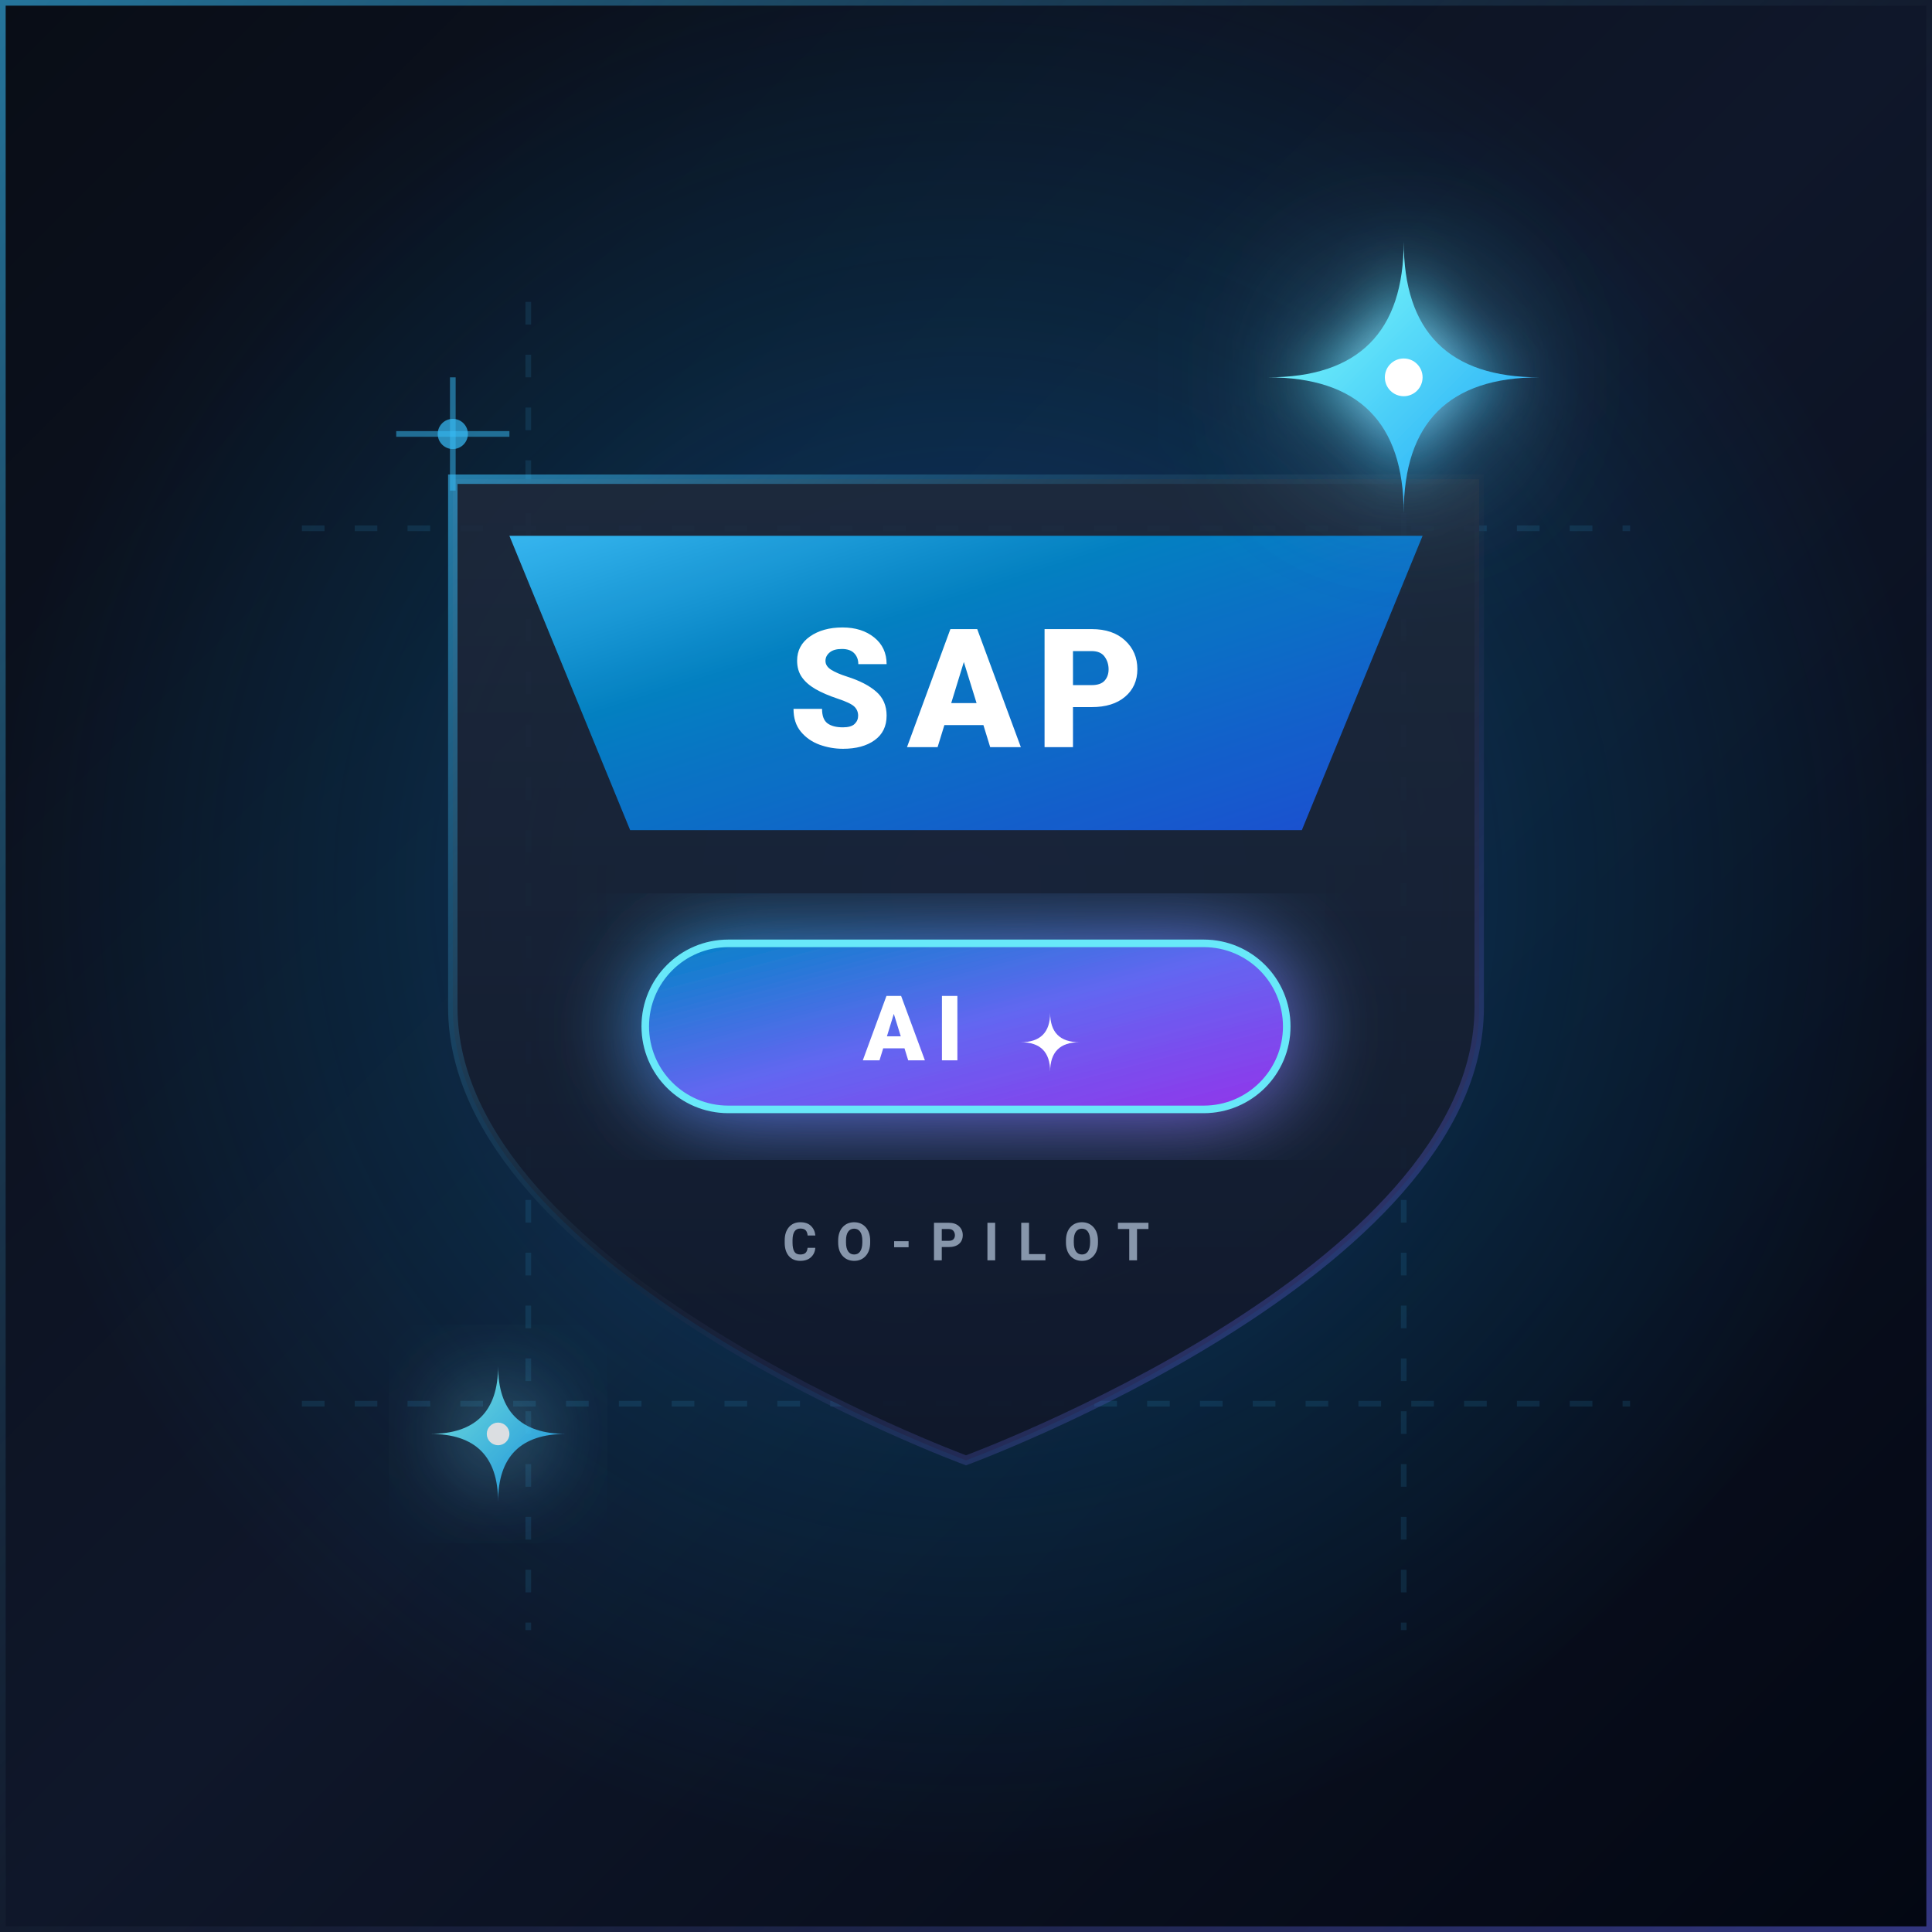
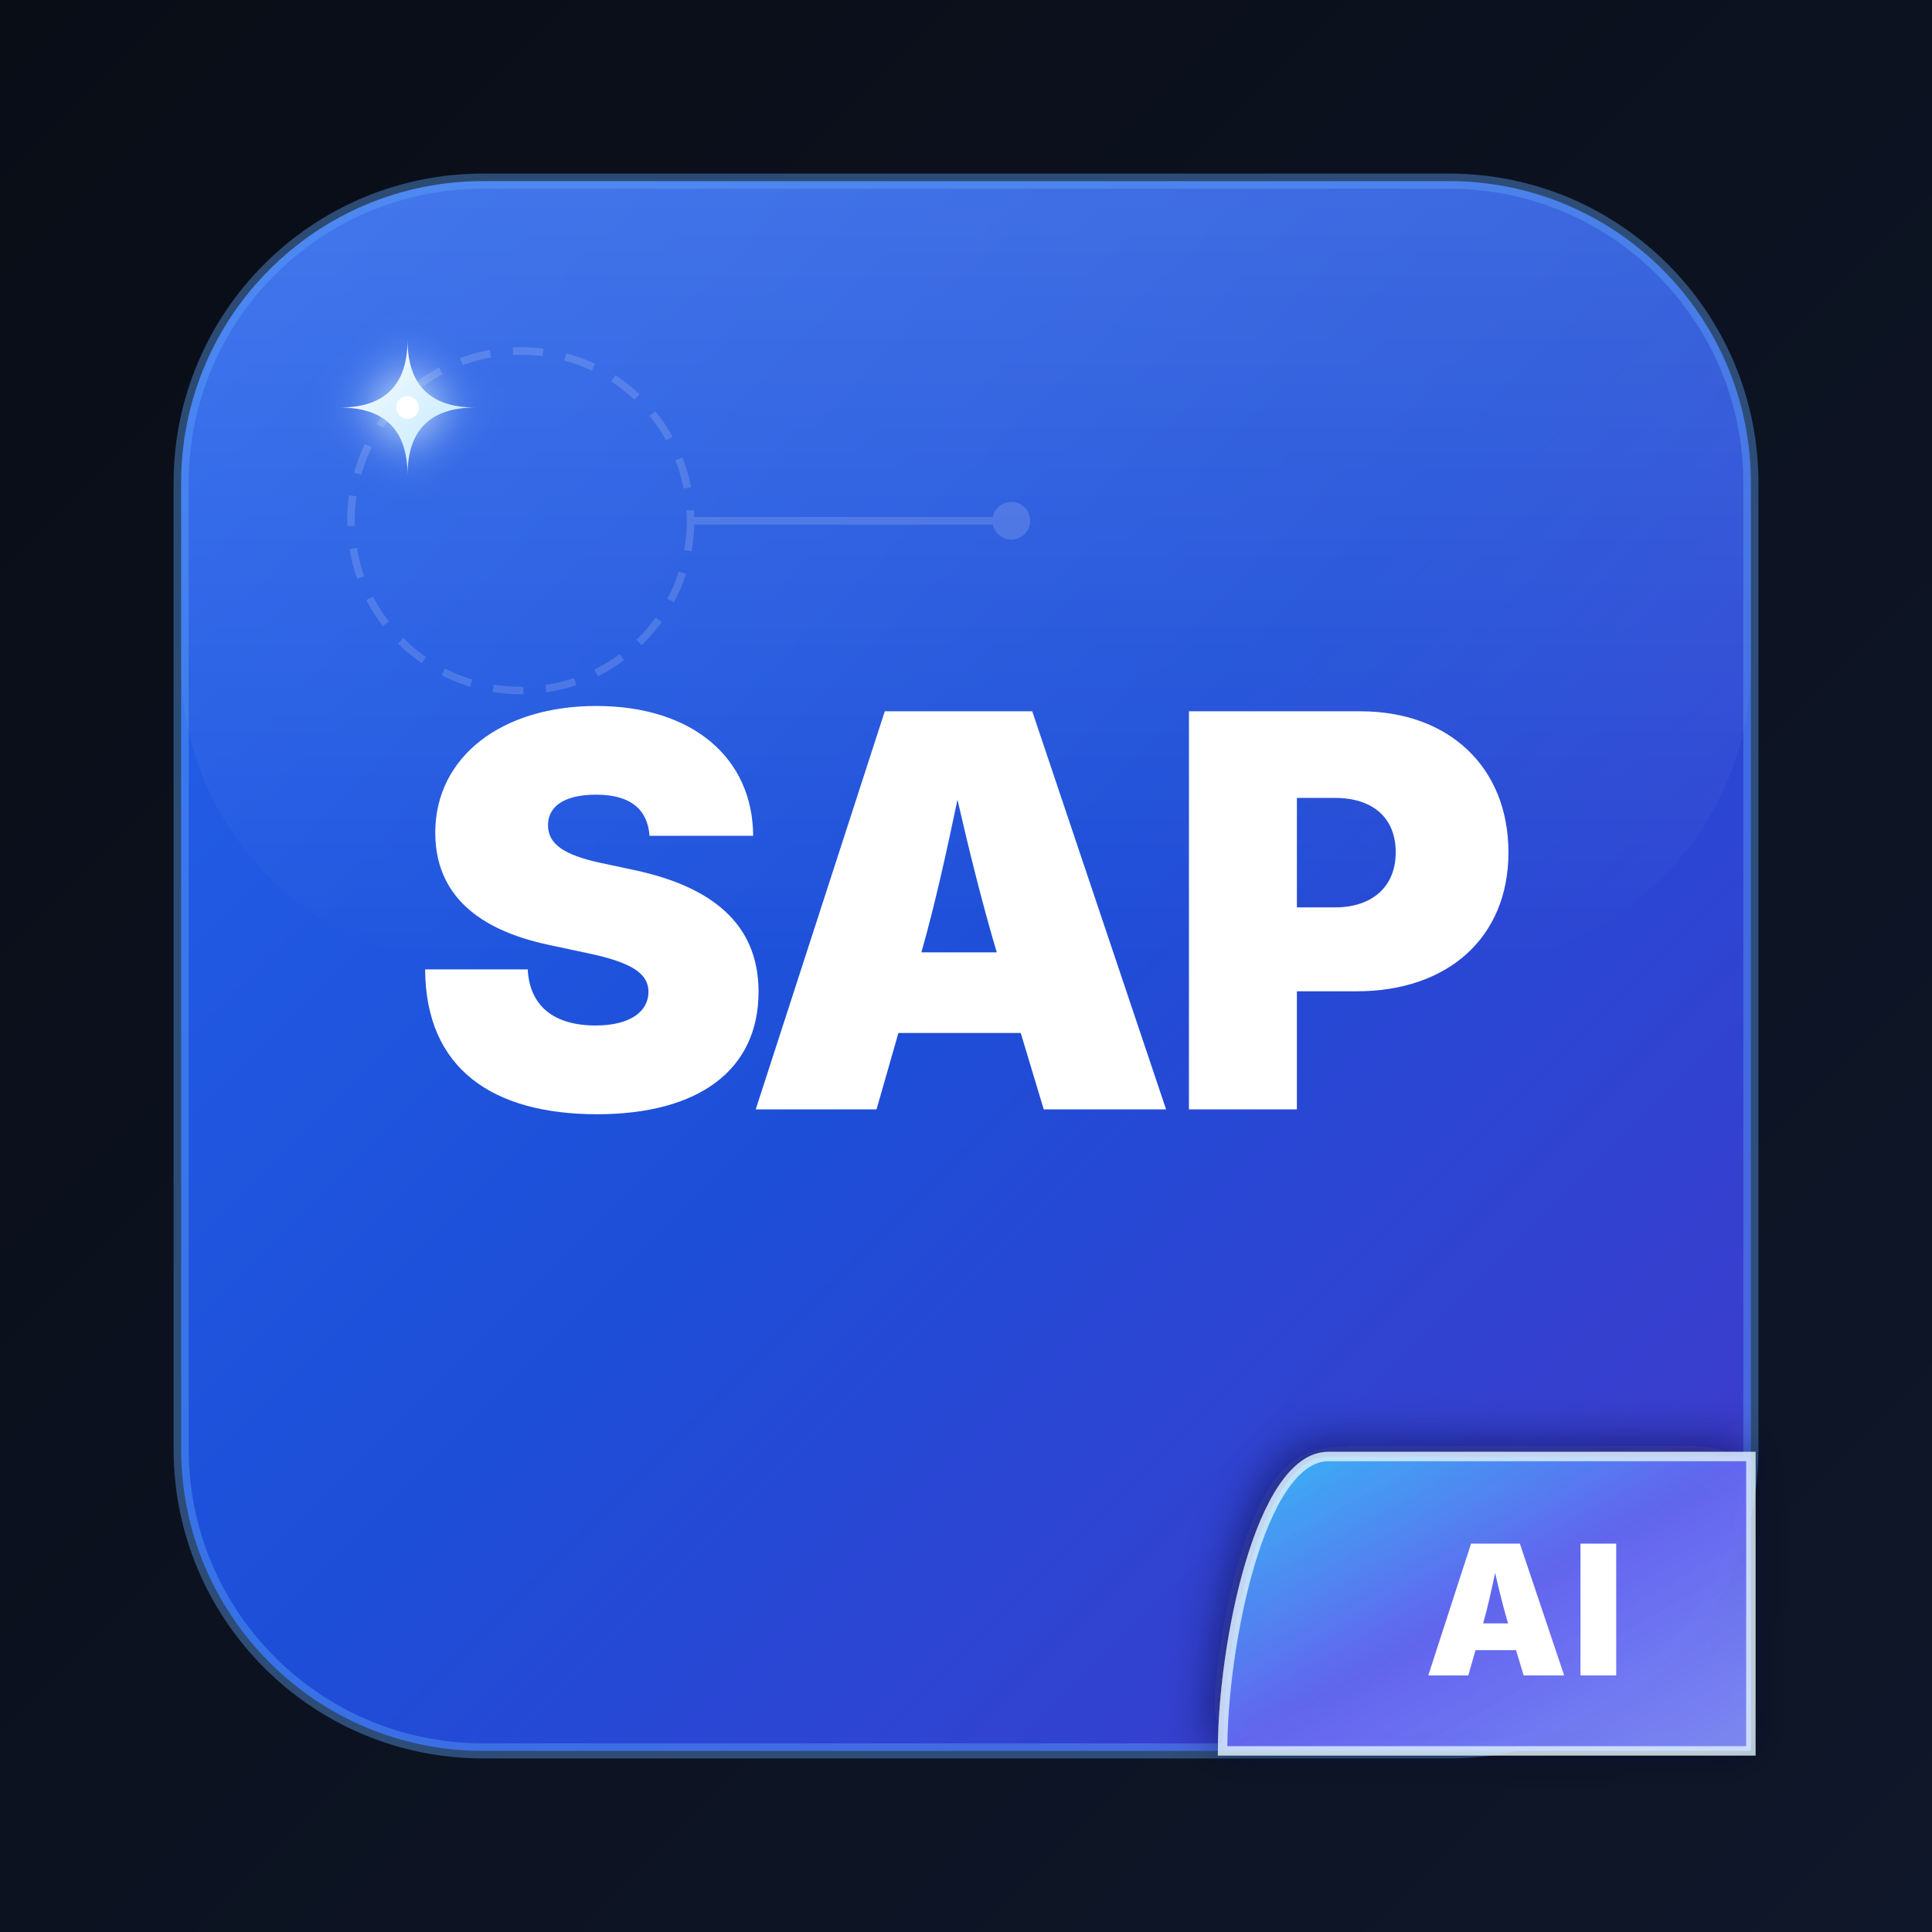
<svg xmlns="http://www.w3.org/2000/svg" viewBox="0 0 512 512" width="512" height="512">
  <defs>
-     <linearGradient id="bgGrad" x1="0%" y1="0%" x2="100%" y2="100%">
+     <linearGradient id="canvasBg" x1="0%" y1="0%" x2="100%" y2="100%">
      <stop offset="0%" stop-color="#090D16" />
-       <stop offset="50%" stop-color="#0F172A" />
-       <stop offset="100%" stop-color="#030712" />
+       <stop offset="100%" stop-color="#0F172A" />
    </linearGradient>
-     <radialGradient id="ambientGlow" cx="50%" cy="46%" r="50%">
-       <stop offset="0%" stop-color="#1D4ED8" stop-opacity="0.45" />
-       <stop offset="60%" stop-color="#0284C7" stop-opacity="0.15" />
-       <stop offset="100%" stop-color="#0284C7" stop-opacity="0" />
-     </radialGradient>
-     <linearGradient id="sapBlueGrad" x1="0%" y1="0%" x2="100%" y2="100%">
+     <linearGradient id="brandGrad" x1="0%" y1="0%" x2="100%" y2="100%">
+       <stop offset="0%" stop-color="#2563EB" />
+       <stop offset="50%" stop-color="#1D4ED8" />
+       <stop offset="100%" stop-color="#4338CA" />
+     </linearGradient>
+     <linearGradient id="topShine" x1="0%" y1="0%" x2="0%" y2="100%">
+       <stop offset="0%" stop-color="#FFFFFF" stop-opacity="0.35" />
+       <stop offset="100%" stop-color="#FFFFFF" stop-opacity="0" />
+     </linearGradient>
+     <linearGradient id="aiBadgeGrad" x1="0%" y1="0%" x2="100%" y2="100%">
      <stop offset="0%" stop-color="#38BDF8" />
-       <stop offset="35%" stop-color="#0284C7" />
-       <stop offset="100%" stop-color="#1D4ED8" />
-     </linearGradient>
-     <linearGradient id="shieldGrad" x1="0%" y1="0%" x2="0%" y2="100%">
-       <stop offset="0%" stop-color="#1E293B" stop-opacity="0.9" />
-       <stop offset="100%" stop-color="#0F172A" stop-opacity="0.95" />
-     </linearGradient>
-     <linearGradient id="aiSparkGrad" x1="0%" y1="0%" x2="100%" y2="100%">
-       <stop offset="0%" stop-color="#FFFFFF" />
-       <stop offset="30%" stop-color="#67E8F9" />
-       <stop offset="70%" stop-color="#38BDF8" />
+       <stop offset="50%" stop-color="#6366F1" />
      <stop offset="100%" stop-color="#818CF8" />
    </linearGradient>
-     <linearGradient id="badgeGrad" x1="0%" y1="0%" x2="100%" y2="100%">
-       <stop offset="0%" stop-color="#0284C7" />
-       <stop offset="50%" stop-color="#6366F1" />
-       <stop offset="100%" stop-color="#9333EA" />
+     <linearGradient id="sparkGrad" x1="0%" y1="0%" x2="100%" y2="100%">
+       <stop offset="0%" stop-color="#FFFFFF" />
+       <stop offset="100%" stop-color="#BAE6FD" />
    </linearGradient>
-     <linearGradient id="borderGrad" x1="0%" y1="0%" x2="100%" y2="100%">
-       <stop offset="0%" stop-color="#38BDF8" stop-opacity="0.6" />
-       <stop offset="50%" stop-color="#1E293B" stop-opacity="0.3" />
-       <stop offset="100%" stop-color="#6366F1" stop-opacity="0.5" />
-     </linearGradient>
-     <filter id="softGlow" x="-30%" y="-30%" width="160%" height="160%">
-       <feGaussianBlur stdDeviation="12" result="blur" />
-       <feComposite in="SourceGraphic" in2="blur" operator="over" />
+     <filter id="badgeShadow" x="-30%" y="-30%" width="160%" height="160%">
+       <feDropShadow dx="-2" dy="-2" stdDeviation="6" flood-color="#0F172A" flood-opacity="0.6" />
    </filter>
-     <filter id="intenseGlow" x="-40%" y="-40%" width="180%" height="180%">
-       <feGaussianBlur stdDeviation="8" result="blur1" />
-       <feGaussianBlur stdDeviation="20" result="blur2" />
+     <filter id="sparkGlow" x="-50%" y="-50%" width="200%" height="200%">
+       <feGaussianBlur in="SourceGraphic" stdDeviation="6" result="blur" />
      <feMerge>
-         <feMergeNode in="blur2" />
-         <feMergeNode in="blur1" />
+         <feMergeNode in="blur" />
        <feMergeNode in="SourceGraphic" />
      </feMerge>
    </filter>
  </defs>
-   <rect x="0" y="0" width="512" height="512" rx="0" fill="url(#bgGrad)" />
-   <rect x="0" y="0" width="512" height="512" rx="0" fill="url(#ambientGlow)" />
-   <rect x="0" y="0" width="512" height="512" rx="0" fill="none" stroke="url(#borderGrad)" stroke-width="3" />
-   <g opacity="0.12" stroke="#38BDF8" stroke-width="1.5">
-     <line x1="80" y1="140" x2="432" y2="140" stroke-dasharray="6,8" />
-     <line x1="80" y1="372" x2="432" y2="372" stroke-dasharray="6,8" />
-     <line x1="140" y1="80" x2="140" y2="432" stroke-dasharray="6,8" />
-     <line x1="372" y1="80" x2="372" y2="432" stroke-dasharray="6,8" />
+   <rect width="512" height="512" fill="url(#canvasBg)" />
+   <g transform="translate(48, 48)">
+     <rect width="416" height="416" rx="80" fill="url(#brandGrad)" />
+     <rect width="416" height="208" rx="80" fill="url(#topShine)" opacity="0.4" />
+     <rect width="416" height="416" rx="80" fill="none" stroke="#60A5FA" stroke-width="4" stroke-opacity="0.4" />
+     <g opacity="0.15" stroke="#FFFFFF" stroke-width="2">
+       <circle cx="90" cy="90" r="45" fill="none" stroke-dasharray="8,6" />
+       <line x1="135" y1="90" x2="220" y2="90" />
+       <circle cx="220" cy="90" r="4" fill="#FFFFFF" />
+     </g>
+     <g clip-path="url(#cardClip)">
+       <text x="208" y="246" fill="#FFFFFF" font-family="-apple-system, BlinkMacSystemFont, 'SF Pro Display', 'Inter', 'Segoe UI', Roboto, sans-serif" font-weight="900" font-size="145" letter-spacing="-4" text-anchor="middle" style="text-shadow: 0 4px 16px rgba(0,0,0,0.35);">SAP</text>
+     </g>
+     <g transform="translate(60, 60)" filter="url(#sparkGlow)">
+       <path d="M 0 -18 C 0 -6 6 0 18 0 C 6 0 0 6 0 18 C 0 6 -6 0 -18 0 C -6 0 0 -6 0 -18 Z" fill="url(#sparkGrad)" />
+       <circle cx="0" cy="0" r="3" fill="#FFFFFF" />
+     </g>
+     <g transform="translate(276, 338)" filter="url(#badgeShadow)">
+       <path d="M 28 0 L 140 0 L 140 78 L 0 78 C 0 50 10 0 28 0 Z" fill="url(#aiBadgeGrad)" opacity="0.96" />
+       <path d="M 28 0 L 140 0 L 140 78 L 0 78 C 0 50 10 0 28 0 Z" fill="none" stroke="#E0F2FE" stroke-width="2.5" stroke-opacity="0.8" />
+       <text x="80" y="58" fill="#FFFFFF" font-family="-apple-system, BlinkMacSystemFont, 'SF Pro Display', 'Inter', 'Segoe UI', Roboto, sans-serif" font-weight="900" font-size="48" letter-spacing="1" text-anchor="middle" style="text-shadow: 0 2px 8px rgba(0,0,0,0.3);">AI</text>
+     </g>
  </g>
-   <g transform="translate(0, -8)">
-     <path d="M120 135 L392 135 L392 275 C392 345 256 395 256 395 C256 395 120 345 120 275 Z" fill="url(#shieldGrad)" stroke="url(#borderGrad)" stroke-width="2.5" />
-     <path d="M135 150 L377 150 L345 228 L167 228 Z" fill="url(#sapBlueGrad)" opacity="0.95" />
-     <g fill="#FFFFFF" font-family="-apple-system, BlinkMacSystemFont, 'Segoe UI', Roboto, 'Helvetica Neue', Arial, sans-serif" font-weight="900" font-size="44" letter-spacing="4">
-       <text x="256" y="206" text-anchor="middle">SAP</text>
-     </g>
-     <g transform="translate(256, 280)">
-       <rect x="-85" y="-22" width="170" height="44" rx="22" fill="url(#badgeGrad)" stroke="#67E8F9" stroke-width="2" filter="url(#softGlow)" />
-       <text x="-14" y="9" fill="#FFFFFF" font-family="-apple-system, BlinkMacSystemFont, 'Segoe UI', Roboto, sans-serif" font-weight="800" font-size="24" letter-spacing="3" text-anchor="middle">AI</text>
-       <path d="M22 0 C22 -8 26 -12 34 -12 C26 -12 22 -16 22 -24 C22 -16 18 -12 10 -12 C18 -12 22 -8 22 0 Z" transform="translate(8, 12) scale(0.65)" fill="#FFFFFF" />
-     </g>
-     <text x="256" y="342" fill="#94A3B8" font-family="-apple-system, BlinkMacSystemFont, 'Segoe UI', Roboto, sans-serif" font-weight="600" font-size="14" letter-spacing="5" text-anchor="middle" opacity="0.9">CO-PILOT</text>
-   </g>
-   <g transform="translate(372, 100)" filter="url(#intenseGlow)">
-     <path d="M0 -36 C0 -12 12 0 36 0 C12 0 0 12 0 36 C0 12 -12 0 -36 0 C-12 0 0 -12 0 -36 Z" fill="url(#aiSparkGrad)" />
-     <circle cx="0" cy="0" r="5" fill="#FFFFFF" />
-   </g>
-   <g transform="translate(132, 380)" filter="url(#softGlow)" opacity="0.85">
-     <path d="M0 -18 C0 -6 6 0 18 0 C6 0 0 6 0 18 C0 6 -6 0 -18 0 C-6 0 0 -6 0 -18 Z" fill="url(#aiSparkGrad)" />
-     <circle cx="0" cy="0" r="3" fill="#FFFFFF" />
-   </g>
-   <circle cx="120" cy="115" r="4" fill="#38BDF8" opacity="0.7" />
-   <line x1="105" y1="115" x2="135" y2="115" stroke="#38BDF8" stroke-width="1.5" opacity="0.5" />
-   <line x1="120" y1="100" x2="120" y2="130" stroke="#38BDF8" stroke-width="1.5" opacity="0.5" />
</svg>
